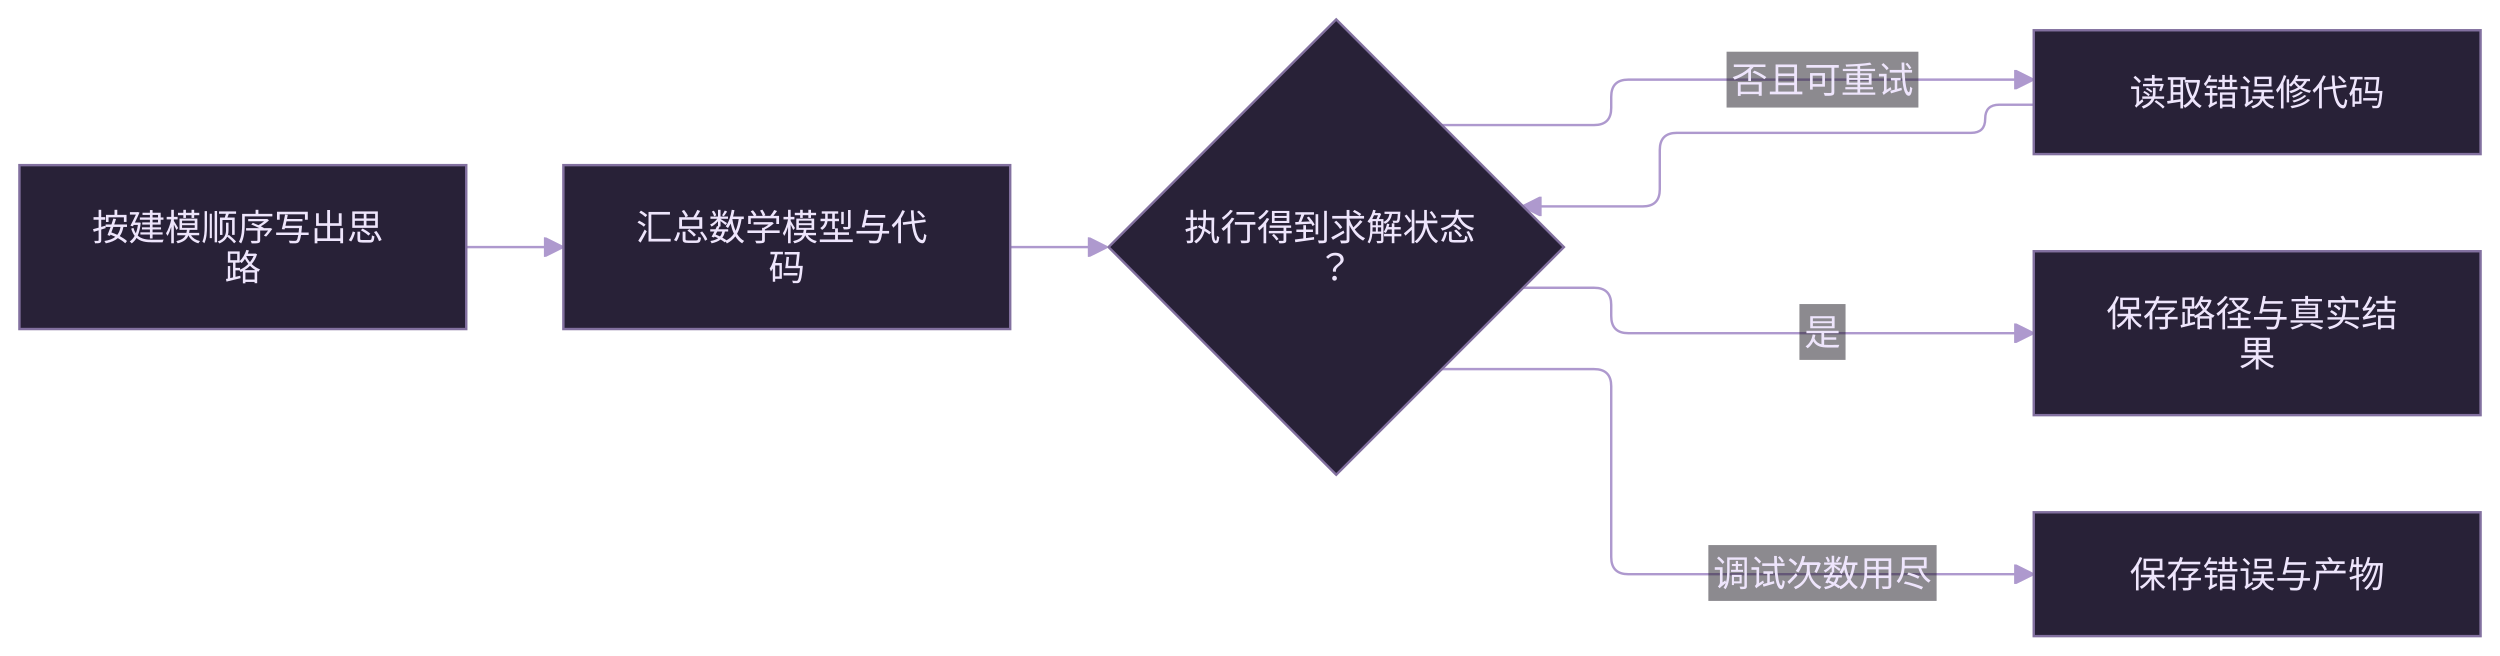
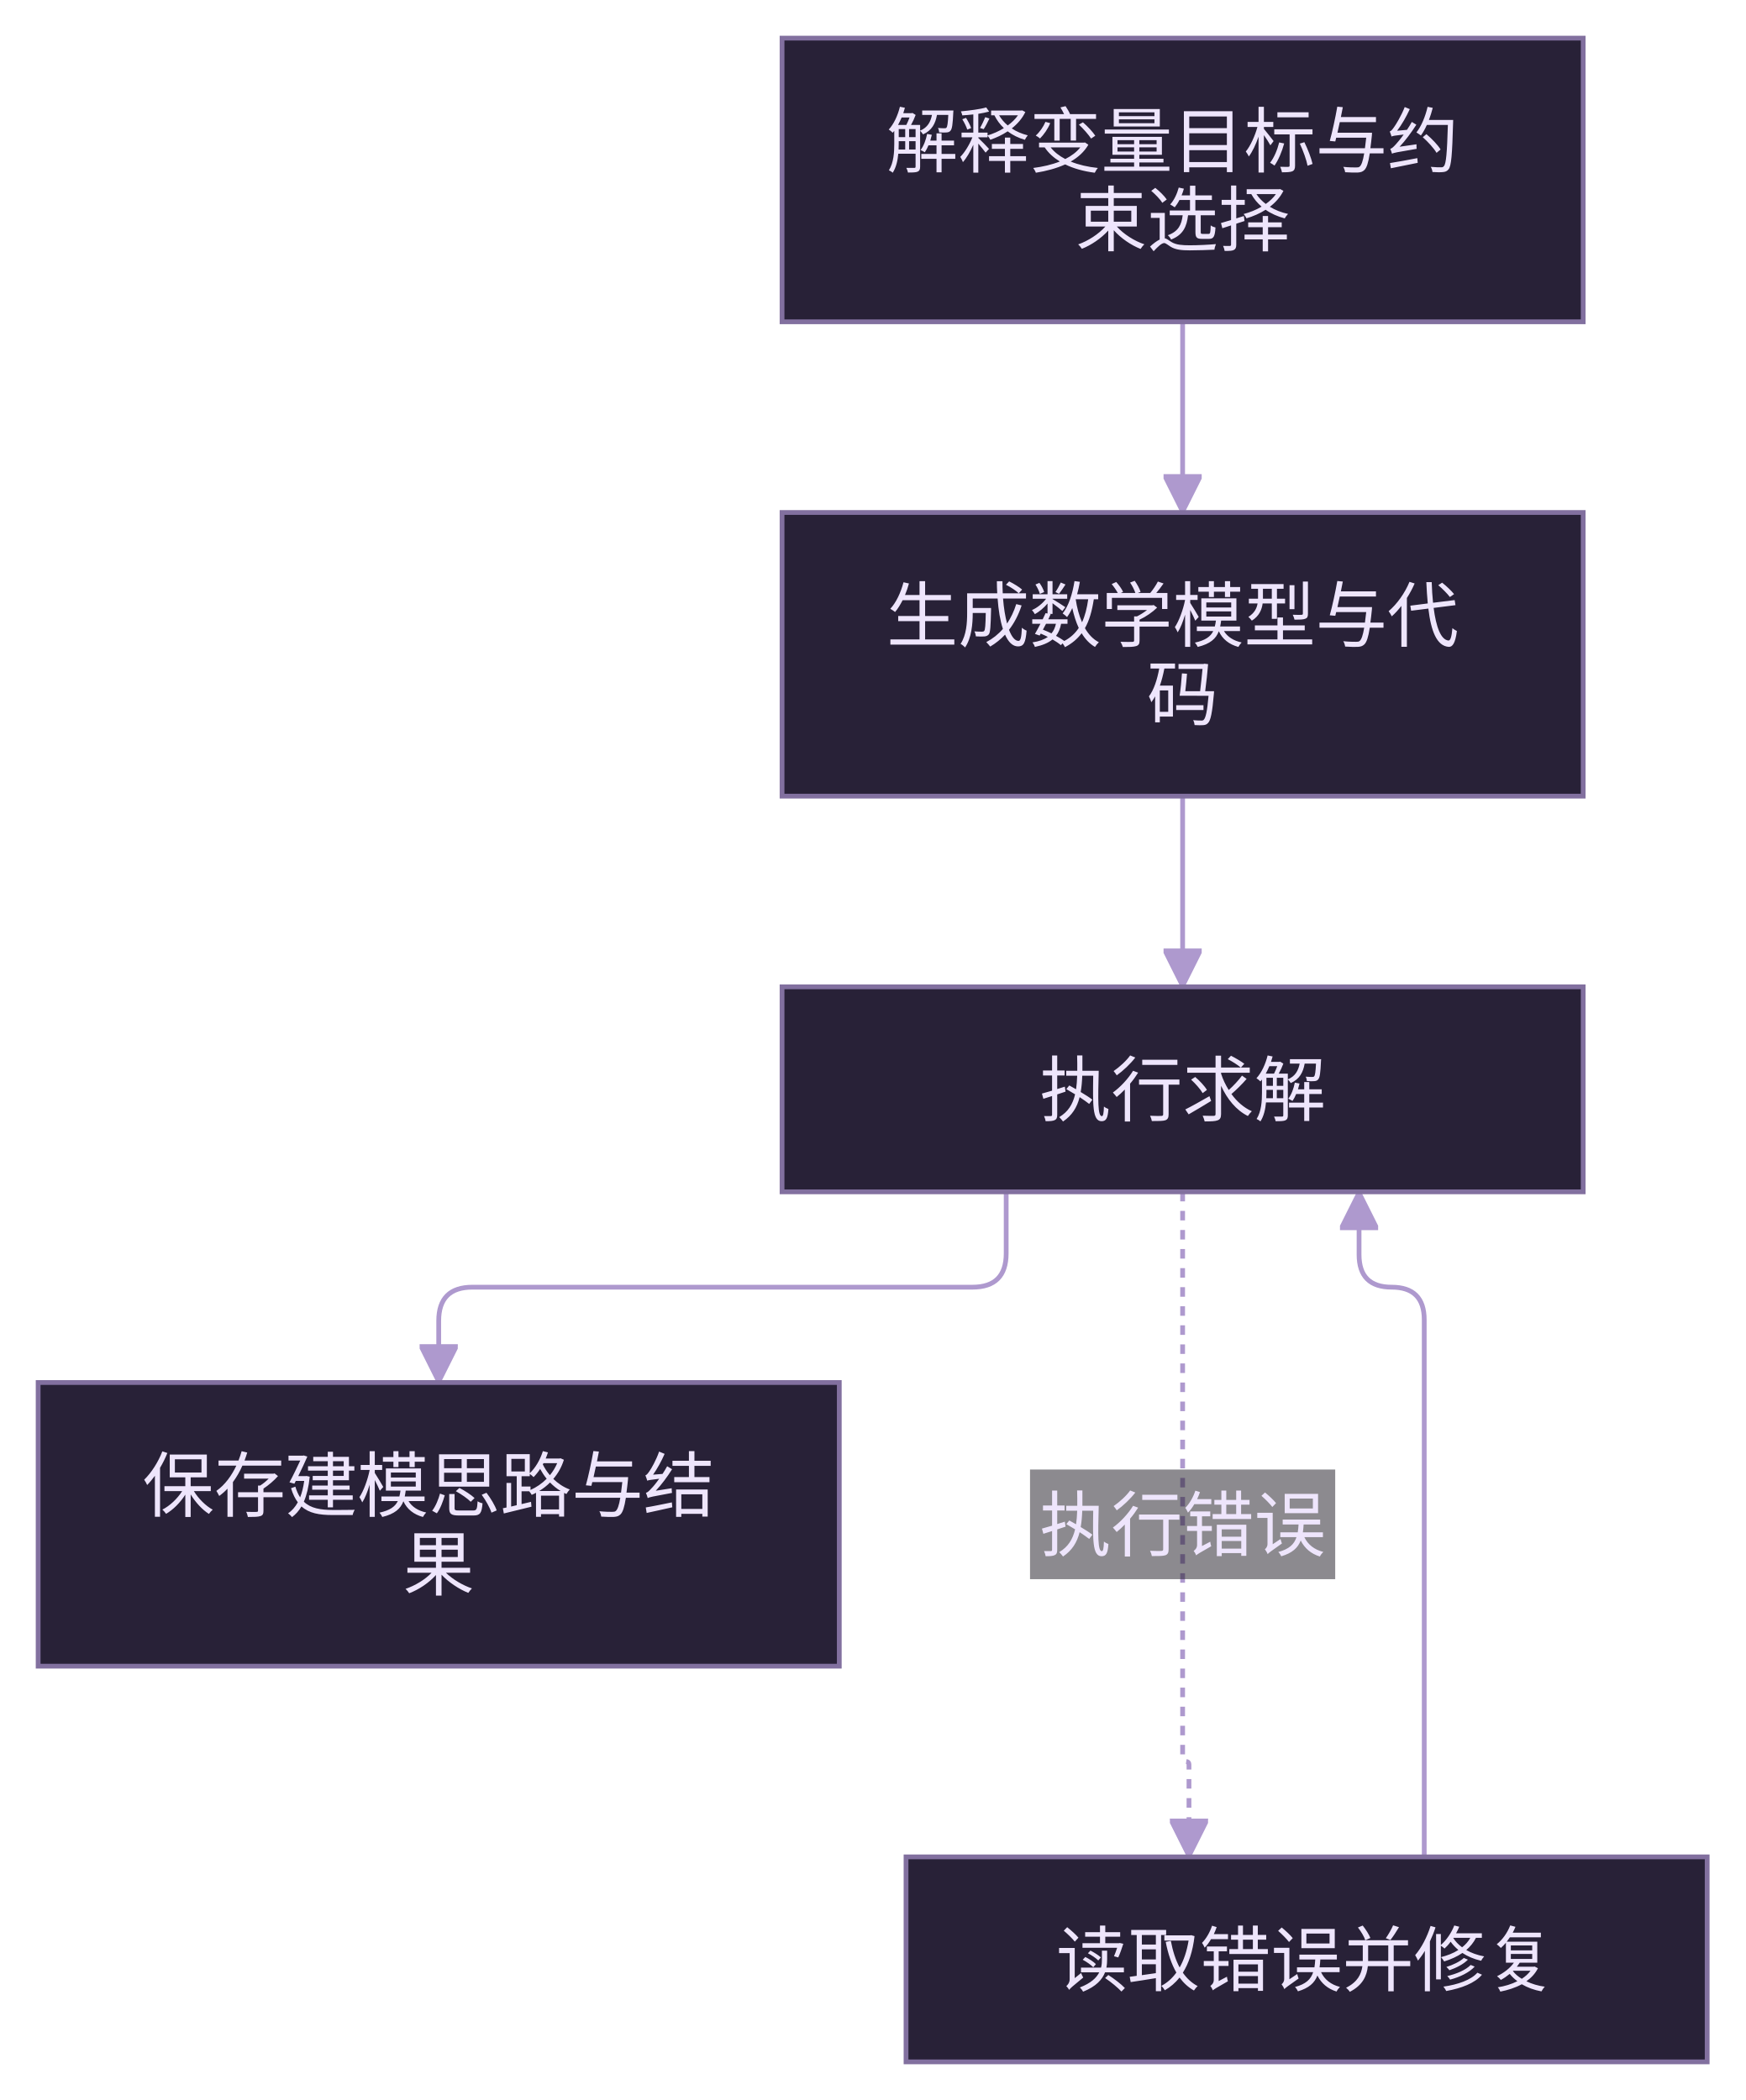
- <svg xmlns="http://www.w3.org/2000/svg" id="diagram-zh-orthought-1" width="100%" class="flowchart" style="max-width: 1029.5px;" viewBox="4 4 1029.5 269.958" role="graphics-document document" aria-roledescription="flowchart-v2">
+ <svg xmlns="http://www.w3.org/2000/svg" id="diagram-zh-orthought-1" width="100%" class="flowchart" style="max-width: 366px;" viewBox="4 4 366 440.5" role="graphics-document document" aria-roledescription="flowchart-v2">
  <style>#diagram-zh-orthought-1{font-family:Inter,Arial,sans-serif;font-size:15px;fill:#eee5fc;}@keyframes edge-animation-frame{from{stroke-dashoffset:0;}}@keyframes dash{to{stroke-dashoffset:0;}}#diagram-zh-orthought-1 .edge-animation-slow{stroke-dasharray:9,5!important;stroke-dashoffset:900;animation:dash 50s linear infinite;stroke-linecap:round;}#diagram-zh-orthought-1 .edge-animation-fast{stroke-dasharray:9,5!important;stroke-dashoffset:900;animation:dash 20s linear infinite;stroke-linecap:round;}#diagram-zh-orthought-1 .error-icon{fill:#35283c;}#diagram-zh-orthought-1 .error-text{fill:#cad7c3;stroke:#cad7c3;}#diagram-zh-orthought-1 .edge-thickness-normal{stroke-width:1px;}#diagram-zh-orthought-1 .edge-thickness-thick{stroke-width:3.5px;}#diagram-zh-orthought-1 .edge-pattern-solid{stroke-dasharray:0;}#diagram-zh-orthought-1 .edge-thickness-invisible{stroke-width:0;fill:none;}#diagram-zh-orthought-1 .edge-pattern-dashed{stroke-dasharray:3;}#diagram-zh-orthought-1 .edge-pattern-dotted{stroke-dasharray:2;}#diagram-zh-orthought-1 .marker{fill:#ae99ce;stroke:#ae99ce;}#diagram-zh-orthought-1 .marker.cross{stroke:#ae99ce;}#diagram-zh-orthought-1 svg{font-family:Inter,Arial,sans-serif;font-size:15px;}#diagram-zh-orthought-1 p{margin:0;}#diagram-zh-orthought-1 .label{font-family:Inter,Arial,sans-serif;color:#eee5fc;}#diagram-zh-orthought-1 .cluster-label text{fill:#cad7c3;}#diagram-zh-orthought-1 .cluster-label span{color:#cad7c3;}#diagram-zh-orthought-1 .cluster-label span p{background-color:transparent;}#diagram-zh-orthought-1 .label text,#diagram-zh-orthought-1 span{fill:#eee5fc;color:#eee5fc;}#diagram-zh-orthought-1 .node rect,#diagram-zh-orthought-1 .node circle,#diagram-zh-orthought-1 .node ellipse,#diagram-zh-orthought-1 .node polygon,#diagram-zh-orthought-1 .node path{fill:#282137;stroke:#82709f;stroke-width:1px;}#diagram-zh-orthought-1 .rough-node .label text,#diagram-zh-orthought-1 .node .label text,#diagram-zh-orthought-1 .image-shape .label,#diagram-zh-orthought-1 .icon-shape .label{text-anchor:middle;}#diagram-zh-orthought-1 .node .katex path{fill:#000;stroke:#000;stroke-width:1px;}#diagram-zh-orthought-1 .rough-node .label,#diagram-zh-orthought-1 .node .label,#diagram-zh-orthought-1 .image-shape .label,#diagram-zh-orthought-1 .icon-shape .label{text-align:center;}#diagram-zh-orthought-1 .node.clickable{cursor:pointer;}#diagram-zh-orthought-1 .root .anchor path{fill:#ae99ce!important;stroke-width:0;stroke:#ae99ce;}#diagram-zh-orthought-1 .arrowheadPath{fill:#e6e9e0;}#diagram-zh-orthought-1 .edgePaths .path{stroke:#ae99ce;stroke-width:1px;}#diagram-zh-orthought-1 .flowchart-link{stroke:#ae99ce;fill:none;}#diagram-zh-orthought-1 .edgeLabel{background-color:#19161f;text-align:center;}#diagram-zh-orthought-1 .edgeLabel p{background-color:#19161f;}#diagram-zh-orthought-1 .edgeLabel rect{opacity:0.5;background-color:#19161f;fill:#19161f;}#diagram-zh-orthought-1 .labelBkg{background-color:rgba(25, 22, 31, 0.5);}#diagram-zh-orthought-1 .cluster rect{fill:#211c29;stroke:#635271;stroke-width:1px;}#diagram-zh-orthought-1 .cluster text{fill:#cad7c3;}#diagram-zh-orthought-1 .cluster span{color:#cad7c3;}#diagram-zh-orthought-1 .node .collapsed-indicator{fill:#635271;stroke:none;opacity:0.6;}#diagram-zh-orthought-1 .node .collapsed-separator{stroke:#635271;stroke-width:0.75px;}#diagram-zh-orthought-1 div.mermaidTooltip{position:absolute;text-align:center;max-width:200px;padding:2px;font-family:Inter,Arial,sans-serif;font-size:12px;background:#35283c;border:1px solid hsl(279, 0%, 29.608%);border-radius:2px;pointer-events:none;z-index:100;}#diagram-zh-orthought-1 .flowchartTitleText{text-anchor:middle;font-size:18px;fill:#eee5fc;}#diagram-zh-orthought-1 rect.text{fill:none;stroke-width:0;}#diagram-zh-orthought-1 .icon-shape,#diagram-zh-orthought-1 .image-shape{background-color:#19161f;text-align:center;}#diagram-zh-orthought-1 .icon-shape p,#diagram-zh-orthought-1 .image-shape p{background-color:#19161f;padding:2px;}#diagram-zh-orthought-1 .icon-shape .label rect,#diagram-zh-orthought-1 .image-shape .label rect{opacity:0.5;background-color:#19161f;fill:#19161f;}#diagram-zh-orthought-1 .label-icon{display:inline-block;height:1em;overflow:visible;vertical-align:-0.125em;}#diagram-zh-orthought-1 .node .label-icon path{fill:currentColor;stroke:revert;stroke-width:revert;}#diagram-zh-orthought-1 .node .neo-node{stroke:#82709f;}#diagram-zh-orthought-1 [data-look="neo"].node rect,#diagram-zh-orthought-1 [data-look="neo"].cluster rect,#diagram-zh-orthought-1 [data-look="neo"].node polygon{stroke:url(#diagram-zh-orthought-1-gradient);filter:drop-shadow( 1px 2px 2px rgba(185,185,185,1));}#diagram-zh-orthought-1 [data-look="neo"].swimlane.cluster rect{filter:none;}#diagram-zh-orthought-1 [data-look="neo"].node path{stroke:url(#diagram-zh-orthought-1-gradient);stroke-width:1px;}#diagram-zh-orthought-1 [data-look="neo"].node .outer-path{filter:drop-shadow( 1px 2px 2px rgba(185,185,185,1));}#diagram-zh-orthought-1 [data-look="neo"].node .neo-line path{stroke:#82709f;filter:none;}#diagram-zh-orthought-1 [data-look="neo"].node circle{stroke:url(#diagram-zh-orthought-1-gradient);filter:drop-shadow( 1px 2px 2px rgba(185,185,185,1));}#diagram-zh-orthought-1 [data-look="neo"].node circle .state-start{fill:#000000;}#diagram-zh-orthought-1 [data-look="neo"].icon-shape .icon{fill:url(#diagram-zh-orthought-1-gradient);filter:drop-shadow( 1px 2px 2px rgba(185,185,185,1));}#diagram-zh-orthought-1 [data-look="neo"].icon-shape .icon-neo path{stroke:url(#diagram-zh-orthought-1-gradient);filter:drop-shadow( 1px 2px 2px rgba(185,185,185,1));}#diagram-zh-orthought-1 :root{--mermaid-font-family:Inter,Arial,sans-serif;}</style>
  <g>
    <marker id="diagram-zh-orthought-1_flowchart-v2-pointEnd" class="marker flowchart-v2" viewBox="0 0 10 10" refX="5" refY="5" markerUnits="userSpaceOnUse" markerWidth="8" markerHeight="8" orient="auto">
      <path d="M 0 0 L 10 5 L 0 10 z" class="arrowMarkerPath" style="stroke-width: 1; stroke-dasharray: 1, 0;" />
    </marker>
    <marker id="diagram-zh-orthought-1_flowchart-v2-pointStart" class="marker flowchart-v2" viewBox="0 0 10 10" refX="4.5" refY="5" markerUnits="userSpaceOnUse" markerWidth="8" markerHeight="8" orient="auto">
      <path d="M 0 5 L 10 10 L 10 0 z" class="arrowMarkerPath" style="stroke-width: 1; stroke-dasharray: 1, 0;" />
    </marker>
    <marker id="diagram-zh-orthought-1_flowchart-v2-pointEnd-margin" class="marker flowchart-v2" viewBox="0 0 11.5 14" refX="11.5" refY="7" markerUnits="userSpaceOnUse" markerWidth="10.5" markerHeight="14" orient="auto">
      <path d="M 0 0 L 11.5 7 L 0 14 z" class="arrowMarkerPath" style="stroke-width: 0; stroke-dasharray: 1, 0;" />
    </marker>
    <marker id="diagram-zh-orthought-1_flowchart-v2-pointStart-margin" class="marker flowchart-v2" viewBox="0 0 11.5 14" refX="1" refY="7" markerUnits="userSpaceOnUse" markerWidth="11.5" markerHeight="14" orient="auto">
      <polygon points="0,7 11.5,14 11.5,0" class="arrowMarkerPath" style="stroke-width: 0; stroke-dasharray: 1, 0;" />
    </marker>
    <marker id="diagram-zh-orthought-1_flowchart-v2-circleEnd" class="marker flowchart-v2" viewBox="0 0 10 10" refX="11" refY="5" markerUnits="userSpaceOnUse" markerWidth="11" markerHeight="11" orient="auto">
      <circle cx="5" cy="5" r="5" class="arrowMarkerPath" style="stroke-width: 1; stroke-dasharray: 1, 0;" />
    </marker>
    <marker id="diagram-zh-orthought-1_flowchart-v2-circleStart" class="marker flowchart-v2" viewBox="0 0 10 10" refX="-1" refY="5" markerUnits="userSpaceOnUse" markerWidth="11" markerHeight="11" orient="auto">
      <circle cx="5" cy="5" r="5" class="arrowMarkerPath" style="stroke-width: 1; stroke-dasharray: 1, 0;" />
    </marker>
    <marker id="diagram-zh-orthought-1_flowchart-v2-circleEnd-margin" class="marker flowchart-v2" viewBox="0 0 10 10" refY="5" refX="12.25" markerUnits="userSpaceOnUse" markerWidth="14" markerHeight="14" orient="auto">
      <circle cx="5" cy="5" r="5" class="arrowMarkerPath" style="stroke-width: 0; stroke-dasharray: 1, 0;" />
    </marker>
    <marker id="diagram-zh-orthought-1_flowchart-v2-circleStart-margin" class="marker flowchart-v2" viewBox="0 0 10 10" refX="-2" refY="5" markerUnits="userSpaceOnUse" markerWidth="14" markerHeight="14" orient="auto">
      <circle cx="5" cy="5" r="5" class="arrowMarkerPath" style="stroke-width: 0; stroke-dasharray: 1, 0;" />
    </marker>
    <marker id="diagram-zh-orthought-1_flowchart-v2-crossEnd" class="marker cross flowchart-v2" viewBox="0 0 11 11" refX="12" refY="5.2" markerUnits="userSpaceOnUse" markerWidth="11" markerHeight="11" orient="auto">
      <path d="M 1,1 l 9,9 M 10,1 l -9,9" class="arrowMarkerPath" style="stroke-width: 2; stroke-dasharray: 1, 0;" />
    </marker>
    <marker id="diagram-zh-orthought-1_flowchart-v2-crossStart" class="marker cross flowchart-v2" viewBox="0 0 11 11" refX="-1" refY="5.2" markerUnits="userSpaceOnUse" markerWidth="11" markerHeight="11" orient="auto">
      <path d="M 1,1 l 9,9 M 10,1 l -9,9" class="arrowMarkerPath" style="stroke-width: 2; stroke-dasharray: 1, 0;" />
    </marker>
    <marker id="diagram-zh-orthought-1_flowchart-v2-crossEnd-margin" class="marker cross flowchart-v2" viewBox="0 0 15 15" refX="17.7" refY="7.5" markerUnits="userSpaceOnUse" markerWidth="12" markerHeight="12" orient="auto">
      <path d="M 1,1 L 14,14 M 1,14 L 14,1" class="arrowMarkerPath" style="stroke-width: 2.5;" />
    </marker>
    <marker id="diagram-zh-orthought-1_flowchart-v2-crossStart-margin" class="marker cross flowchart-v2" viewBox="0 0 15 15" refX="-3.5" refY="7.5" markerUnits="userSpaceOnUse" markerWidth="12" markerHeight="12" orient="auto">
      <path d="M 1,1 L 14,14 M 1,14 L 14,1" class="arrowMarkerPath" style="stroke-width: 2.5; stroke-dasharray: 1, 0;" />
    </marker>
    <g class="root">
      <g class="clusters" />
      <g class="edges edgePaths">
-         <path d="M196,105.75L232,105.75" id="diagram-zh-orthought-1-L_Path_Form_0" class="edge-thickness-normal edge-pattern-solid edge-thickness-normal edge-pattern-solid flowchart-link" style=";" data-edge="true" data-et="edge" data-id="L_Path_Form_0" data-points="W3sieCI6MTk2LCJ5IjoxMDUuNzV9LHsieCI6MjM2LCJ5IjoxMDUuNzV9XQ==" data-look="classic" marker-end="url(#diagram-zh-orthought-1_flowchart-v2-pointEnd)" />
-         <path d="M420,105.75L456,105.75" id="diagram-zh-orthought-1-L_Form_Execute_0" class="edge-thickness-normal edge-pattern-solid edge-thickness-normal edge-pattern-solid flowchart-link" style=";" data-edge="true" data-et="edge" data-id="L_Form_Execute_0" data-points="W3sieCI6NDIwLCJ5IjoxMDUuNzV9LHsieCI6NDYwLCJ5IjoxMDUuNzV9XQ==" data-look="classic" marker-end="url(#diagram-zh-orthought-1_flowchart-v2-pointEnd)" />
-         <path d="M597.25,55.5L647.5,55.5L660.429,55.5Q667.5,55.5 667.5,48.429L667.5,43.863Q667.5,36.792 674.571,36.792L837.5,36.792" id="diagram-zh-orthought-1-L_Execute_Debug_0" class="edge-thickness-normal edge-pattern-solid edge-thickness-normal edge-pattern-solid flowchart-link" style=";" data-edge="true" data-et="edge" data-id="L_Execute_Debug_0" data-points="W3sieCI6NTk3LjI0OTk3NjM5NjU2MDcsInkiOjU1LjV9LHsieCI6NjQ3LjUsInkiOjU1LjV9LHsieCI6NjY3LjUsInkiOjU1LjV9LHsieCI6NjY3LjUsInkiOjM2Ljc5MTY2NjY2NjY2NjY4Nn0seyJ4Ijo4NDEuNSwieSI6MzYuNzkxNjY2NjY2NjY2Njg2fV0=" data-look="classic" marker-end="url(#diagram-zh-orthought-1_flowchart-v2-pointEnd)" />
-         <path d="M841.5,47.125L827.292,47.125Q821.5,47.125 821.5,52.917L821.5,52.917Q821.5,58.708 815.708,58.708L754.5,58.708L694.571,58.708Q687.5,58.708 687.5,65.779L687.5,81.929Q687.5,89 680.429,89L647.5,89L634.75,89" id="diagram-zh-orthought-1-L_Debug_Execute_0" class="edge-thickness-normal edge-pattern-solid edge-thickness-normal edge-pattern-solid flowchart-link" style=";" data-edge="true" data-et="edge" data-id="L_Debug_Execute_0" data-points="W3sieCI6ODQxLjUsInkiOjQ3LjEyNTAwMDAwMDAwMDAzfSx7IngiOjgyMS41LCJ5Ijo0Ny4xMjUwMDAwMDAwMDAwM30seyJ4Ijo4MjEuNSwieSI6NTguNzA4MzMzMzMzMzMzMzR9LHsieCI6NzU0LjUsInkiOjU4LjcwODMzMzMzMzMzMzM0fSx7IngiOjY4Ny41LCJ5Ijo1OC43MDgzMzMzMzMzMzMzNH0seyJ4Ijo2ODcuNSwieSI6ODl9LHsieCI6NjQ3LjUsInkiOjg5fSx7IngiOjYzMC43NDk5NjIzMjk4NjQ1LCJ5Ijo4OX1d" data-look="classic" marker-end="url(#diagram-zh-orthought-1_flowchart-v2-pointEnd)" />
-         <path d="M630.75,122.5L647.5,122.5L660.429,122.5Q667.5,122.5 667.5,129.571L667.5,134.137Q667.5,141.208 674.571,141.208L837.5,141.208" id="diagram-zh-orthought-1-L_Execute_Finish_0" class="edge-thickness-normal edge-pattern-solid edge-thickness-normal edge-pattern-solid flowchart-link" style=";" data-edge="true" data-et="edge" data-id="L_Execute_Finish_0" data-points="W3sieCI6NjMwLjc0OTk2MjMyOTg2NDUsInkiOjEyMi41fSx7IngiOjY0Ny41LCJ5IjoxMjIuNX0seyJ4Ijo2NjcuNSwieSI6MTIyLjV9LHsieCI6NjY3LjUsInkiOjE0MS4yMDgzMzMzMzMzMzMzMX0seyJ4Ijo4NDEuNSwieSI6MTQxLjIwODMzMzMzMzMzMzMxfV0=" data-look="classic" marker-end="url(#diagram-zh-orthought-1_flowchart-v2-pointEnd)" />
-         <path d="M597.25,156L647.5,156L660.429,156Q667.5,156 667.5,163.071L667.5,233.387Q667.5,240.458 674.571,240.458L837.5,240.458" id="diagram-zh-orthought-1-L_Execute_Failed_0" class="edge-thickness-normal edge-pattern-solid edge-thickness-normal edge-pattern-solid flowchart-link" style=";" data-edge="true" data-et="edge" data-id="L_Execute_Failed_0" data-points="W3sieCI6NTk3LjI0OTk3NjM5NjU2MDcsInkiOjE1Nn0seyJ4Ijo2NDcuNSwieSI6MTU2fSx7IngiOjY2Ny41LCJ5IjoxNTZ9LHsieCI6NjY3LjUsInkiOjI0MC40NTgzMzMzMzMzMzMzMX0seyJ4Ijo4NDEuNSwieSI6MjQwLjQ1ODMzMzMzMzMzMzMxfV0=" data-look="classic" marker-end="url(#diagram-zh-orthought-1_flowchart-v2-pointEnd)" />
+         <path d="M252,71.5L252,107.5" id="diagram-zh-orthought-1-L_Path_Form_0" class="edge-thickness-normal edge-pattern-solid edge-thickness-normal edge-pattern-solid flowchart-link" style=";" data-edge="true" data-et="edge" data-id="L_Path_Form_0" data-points="W3sieCI6MjUyLCJ5Ijo3MS41fSx7IngiOjI1MiwieSI6MTExLjV9XQ==" data-look="classic" marker-end="url(#diagram-zh-orthought-1_flowchart-v2-pointEnd)" />
+         <path d="M252,171L252,207" id="diagram-zh-orthought-1-L_Form_Execute_0" class="edge-thickness-normal edge-pattern-solid edge-thickness-normal edge-pattern-solid flowchart-link" style=";" data-edge="true" data-et="edge" data-id="L_Form_Execute_0" data-points="W3sieCI6MjUyLCJ5IjoxNzF9LHsieCI6MjUyLCJ5IjoyMTF9XQ==" data-look="classic" marker-end="url(#diagram-zh-orthought-1_flowchart-v2-pointEnd)" />
+         <path d="M215,254L215,266.929Q215,274 207.929,274L103.071,274Q96,274 96,281.071L96,290" id="diagram-zh-orthought-1-L_Execute_Finish_0" class="edge-thickness-normal edge-pattern-solid edge-thickness-normal edge-pattern-solid flowchart-link" style=";" data-edge="true" data-et="edge" data-id="L_Execute_Finish_0" data-points="W3sieCI6MjE1LCJ5IjoyNTR9LHsieCI6MjE1LCJ5IjoyNzR9LHsieCI6OTYsInkiOjI3NH0seyJ4Ijo5NiwieSI6Mjk0fV0=" data-look="classic" marker-end="url(#diagram-zh-orthought-1_flowchart-v2-pointEnd)" />
+         <path d="M252,254L252,372.833Q252,373.5 252.667,373.5L252.667,373.5Q253.333,373.5 253.333,374.167L253.333,389.5" id="diagram-zh-orthought-1-L_Execute_Debug_0" class="edge-thickness-normal edge-pattern-dotted edge-thickness-normal edge-pattern-solid flowchart-link" style=";" data-edge="true" data-et="edge" data-id="L_Execute_Debug_0" data-points="W3sieCI6MjUyLCJ5IjoyNTR9LHsieCI6MjUyLCJ5IjozNzMuNX0seyJ4IjoyNTMuMzMzMzMzMzMzMzMzMzEsInkiOjM3My41fSx7IngiOjI1My4zMzMzMzMzMzMzMzMzMSwieSI6MzkzLjV9XQ==" data-look="classic" marker-end="url(#diagram-zh-orthought-1_flowchart-v2-pointEnd)" />
+         <path d="M302.667,393.5L302.667,323.75L302.667,280.833Q302.667,274 295.833,274L295.833,274Q289,274 289,267.167L289,258" id="diagram-zh-orthought-1-L_Debug_Execute_0" class="edge-thickness-normal edge-pattern-solid edge-thickness-normal edge-pattern-solid flowchart-link" style=";" data-edge="true" data-et="edge" data-id="L_Debug_Execute_0" data-points="W3sieCI6MzAyLjY2NjY2NjY2NjY2NjcsInkiOjM5My41fSx7IngiOjMwMi42NjY2NjY2NjY2NjY3LCJ5IjozMjMuNzV9LHsieCI6MzAyLjY2NjY2NjY2NjY2NjcsInkiOjI3NH0seyJ4IjoyODksInkiOjI3NH0seyJ4IjoyODksInkiOjI1NH1d" data-look="classic" marker-end="url(#diagram-zh-orthought-1_flowchart-v2-pointEnd)" />
      </g>
      <g class="edgeLabels">
-         <g class="edgeLabel" transform="translate(754.5, 36.79167)">
+         <g class="edgeLabel" transform="translate(252, 323.75)">
          <g class="label" data-id="L_Execute_Debug_0" transform="translate(0, -9.5)">
            <g>
-               <rect class="background" style="" x="-39.5" y="-2" width="79" height="23" />
+               <rect class="background" style="" x="-32" y="-2" width="64" height="23" />
              <text y="-10.1" text-anchor="middle" style="">
                <tspan class="text-outer-tspan row" x="0" y="-0.1em" dy="1.1em" text-anchor="middle">
-                   <tspan font-style="normal" class="text-inner-tspan" font-weight="normal">否且可重试</tspan>
-                 </tspan>
-               </text>
-             </g>
-           </g>
-         </g>
-         <g class="edgeLabel" transform="translate(754.5, 140.7083)">
-           <g class="label" data-id="L_Execute_Finish_0" transform="translate(0, -9.5)">
-             <g>
-               <rect class="background" style="" x="-9.5" y="-2" width="19" height="23" />
-               <text y="-10.1" text-anchor="middle" style="">
-                 <tspan class="text-outer-tspan row" x="0" y="-0.1em" dy="1.1em" text-anchor="middle">
-                   <tspan font-style="normal" class="text-inner-tspan" font-weight="normal">是</tspan>
-                 </tspan>
-               </text>
-             </g>
-           </g>
-         </g>
-         <g class="edgeLabel" transform="translate(754.5, 239.9583)">
-           <g class="label" data-id="L_Execute_Failed_0" transform="translate(0, -9.5)">
-             <g>
-               <rect class="background" style="" x="-47" y="-2" width="94" height="23" />
-               <text y="-10.1" text-anchor="middle" style="">
-                 <tspan class="text-outer-tspan row" x="0" y="-0.1em" dy="1.1em" text-anchor="middle">
-                   <tspan font-style="normal" class="text-inner-tspan" font-weight="normal">调试次数用尽</tspan>
+                   <tspan font-style="normal" class="text-inner-tspan" font-weight="normal">执行错误</tspan>
                </tspan>
              </text>
            </g>
          </g>
        </g>
      </g>
      <g class="nodes">
-         <g class="node default" id="diagram-zh-orthought-1-flowchart-Path-0" data-look="classic" transform="translate(104, 105.75)">
-           <rect class="basic label-container" style="" x="-92" y="-33.75" width="184" height="67.5" />
+         <g class="node default" id="diagram-zh-orthought-1-flowchart-Path-0" data-look="classic" transform="translate(252, 41.75)">
+           <rect class="basic label-container" style="" x="-84" y="-29.75" width="168" height="59.5" />
          <g class="label" style="" transform="translate(0, -17.75)">
            <rect />
            <g>
              <rect class="background" style="stroke: none" />
              <text y="-10.1" style="">
                <tspan class="text-outer-tspan row" x="0" y="-0.1em" dy="1.1em">
-                   <tspan font-style="normal" class="text-inner-tspan" font-weight="normal">按建模顺序写出思</tspan>
+                   <tspan font-style="normal" class="text-inner-tspan" font-weight="normal">解释变量目标与约</tspan>
                </tspan>
                <tspan class="text-outer-tspan row" x="0" y="1em" dy="1.1em">
-                   <tspan font-style="normal" class="text-inner-tspan" font-weight="normal">路</tspan>
+                   <tspan font-style="normal" class="text-inner-tspan" font-weight="normal">束选择</tspan>
                </tspan>
              </text>
            </g>
          </g>
        </g>
-         <g class="node default" id="diagram-zh-orthought-1-flowchart-Form-1" data-look="classic" transform="translate(328, 105.75)">
-           <rect class="basic label-container" style="" x="-92" y="-33.75" width="184" height="67.5" />
+         <g class="node default" id="diagram-zh-orthought-1-flowchart-Form-1" data-look="classic" transform="translate(252, 141.25)">
+           <rect class="basic label-container" style="" x="-84" y="-29.75" width="168" height="59.5" />
          <g class="label" style="" transform="translate(0, -17.75)">
            <rect />
            <g>
              <rect class="background" style="stroke: none" />
              <text y="-10.1" style="">
                <tspan class="text-outer-tspan row" x="0" y="-0.1em" dy="1.1em">
-                   <tspan font-style="normal" class="text-inner-tspan" font-weight="normal">汇总数学模型与代</tspan>
+                   <tspan font-style="normal" class="text-inner-tspan" font-weight="normal">生成数学模型与代</tspan>
                </tspan>
                <tspan class="text-outer-tspan row" x="0" y="1em" dy="1.1em">
                  <tspan font-style="normal" class="text-inner-tspan" font-weight="normal">码</tspan>
                </tspan>
              </text>
            </g>
          </g>
        </g>
-         <g class="node default" id="diagram-zh-orthought-1-flowchart-Execute-3" data-look="classic" transform="translate(553.75, 105.75)">
-           <polygon points="93.75,0 187.5,-93.75 93.75,-187.5 0,-93.75" class="label-container" transform="translate(-93.25, 93.75)" />
+         <g class="node default" id="diagram-zh-orthought-1-flowchart-Execute-2" data-look="classic" transform="translate(252, 232.5)">
+           <rect class="basic label-container" style="" x="-84" y="-21.5" width="168" height="43" />
+           <g class="label" style="" transform="translate(0, -9.5)">
+             <rect />
+             <g>
+               <rect class="background" style="stroke: none" />
+               <text y="-10.1" style="">
+                 <tspan class="text-outer-tspan row" x="0" y="-0.1em" dy="1.1em">
+                   <tspan font-style="normal" class="text-inner-tspan" font-weight="normal">执行求解</tspan>
+                 </tspan>
+               </text>
+             </g>
+           </g>
+         </g>
+         <g class="node default" id="diagram-zh-orthought-1-flowchart-Debug-3" data-look="classic" transform="translate(278, 415)">
+           <rect class="basic label-container" style="" x="-84" y="-21.5" width="168" height="43" />
+           <g class="label" style="" transform="translate(0, -9.5)">
+             <rect />
+             <g>
+               <rect class="background" style="stroke: none" />
+               <text y="-10.1" style="">
+                 <tspan class="text-outer-tspan row" x="0" y="-0.1em" dy="1.1em">
+                   <tspan font-style="normal" class="text-inner-tspan" font-weight="normal">读取错误并修复</tspan>
+                 </tspan>
+               </text>
+             </g>
+           </g>
+         </g>
+         <g class="node default" id="diagram-zh-orthought-1-flowchart-Finish-4" data-look="classic" transform="translate(96, 323.75)">
+           <rect class="basic label-container" style="" x="-84" y="-29.75" width="168" height="59.5" />
          <g class="label" style="" transform="translate(0, -17.75)">
            <rect />
            <g>
              <rect class="background" style="stroke: none" />
              <text y="-10.1" style="">
                <tspan class="text-outer-tspan row" x="0" y="-0.1em" dy="1.1em">
-                   <tspan font-style="normal" class="text-inner-tspan" font-weight="normal">执行得到求解状态</tspan>
-                 </tspan>
-                 <tspan class="text-outer-tspan row" x="0" y="1em" dy="1.1em">
-                   <tspan font-style="normal" class="text-inner-tspan" font-weight="normal">？</tspan>
-                 </tspan>
-               </text>
-             </g>
-           </g>
-         </g>
-         <g class="node default" id="diagram-zh-orthought-1-flowchart-Debug-5" data-look="classic" transform="translate(933.5, 41.95833)">
-           <rect class="basic label-container" style="" x="-92" y="-25.5" width="184" height="51" />
-           <g class="label" style="" transform="translate(0, -9.5)">
-             <rect />
-             <g>
-               <rect class="background" style="stroke: none" />
-               <text y="-10.1" style="">
-                 <tspan class="text-outer-tspan row" x="0" y="-0.1em" dy="1.1em">
-                   <tspan font-style="normal" class="text-inner-tspan" font-weight="normal">读取错误修代码</tspan>
-                 </tspan>
-               </text>
-             </g>
-           </g>
-         </g>
-         <g class="node default" id="diagram-zh-orthought-1-flowchart-Finish-9" data-look="classic" transform="translate(933.5, 141.2083)">
-           <rect class="basic label-container" style="" x="-92" y="-33.75" width="184" height="67.5" />
-           <g class="label" style="" transform="translate(0, -17.75)">
-             <rect />
-             <g>
-               <rect class="background" style="stroke: none" />
-               <text y="-10.1" style="">
-                 <tspan class="text-outer-tspan row" x="0" y="-0.1em" dy="1.1em">
-                   <tspan font-style="normal" class="text-inner-tspan" font-weight="normal">保存路径与真实结</tspan>
+                   <tspan font-style="normal" class="text-inner-tspan" font-weight="normal">保存建模思路与结</tspan>
                </tspan>
                <tspan class="text-outer-tspan row" x="0" y="1em" dy="1.1em">
                  <tspan font-style="normal" class="text-inner-tspan" font-weight="normal">果</tspan>
-                 </tspan>
-               </text>
-             </g>
-           </g>
-         </g>
-         <g class="node default" id="diagram-zh-orthought-1-flowchart-Failed-11" data-look="classic" transform="translate(933.5, 240.4583)">
-           <rect class="basic label-container" style="" x="-92" y="-25.5" width="184" height="51" />
-           <g class="label" style="" transform="translate(0, -9.5)">
-             <rect />
-             <g>
-               <rect class="background" style="stroke: none" />
-               <text y="-10.1" style="">
-                 <tspan class="text-outer-tspan row" x="0" y="-0.1em" dy="1.1em">
-                   <tspan font-style="normal" class="text-inner-tspan" font-weight="normal">保存错误与产物</tspan>
                </tspan>
              </text>
            </g>
          </g>
        </g>
      </g>
    </g>
  </g>
  <defs>
    <filter id="diagram-zh-orthought-1-drop-shadow" height="130%" width="130%">
      <feDropShadow dx="4" dy="4" stdDeviation="0" flood-opacity="0.06" flood-color="#000000" />
    </filter>
  </defs>
  <defs>
    <filter id="diagram-zh-orthought-1-drop-shadow-small" height="150%" width="150%">
      <feDropShadow dx="2" dy="2" stdDeviation="0" flood-opacity="0.06" flood-color="#000000" />
    </filter>
  </defs>
  <linearGradient id="diagram-zh-orthought-1-gradient" gradientUnits="objectBoundingBox" x1="0%" y1="0%" x2="100%" y2="0%">
    <stop offset="0%" stop-color="#82709f" stop-opacity="1" />
    <stop offset="100%" stop-color="hsl(162.857, 0%, 26.667%)" stop-opacity="1" />
  </linearGradient>
</svg>
